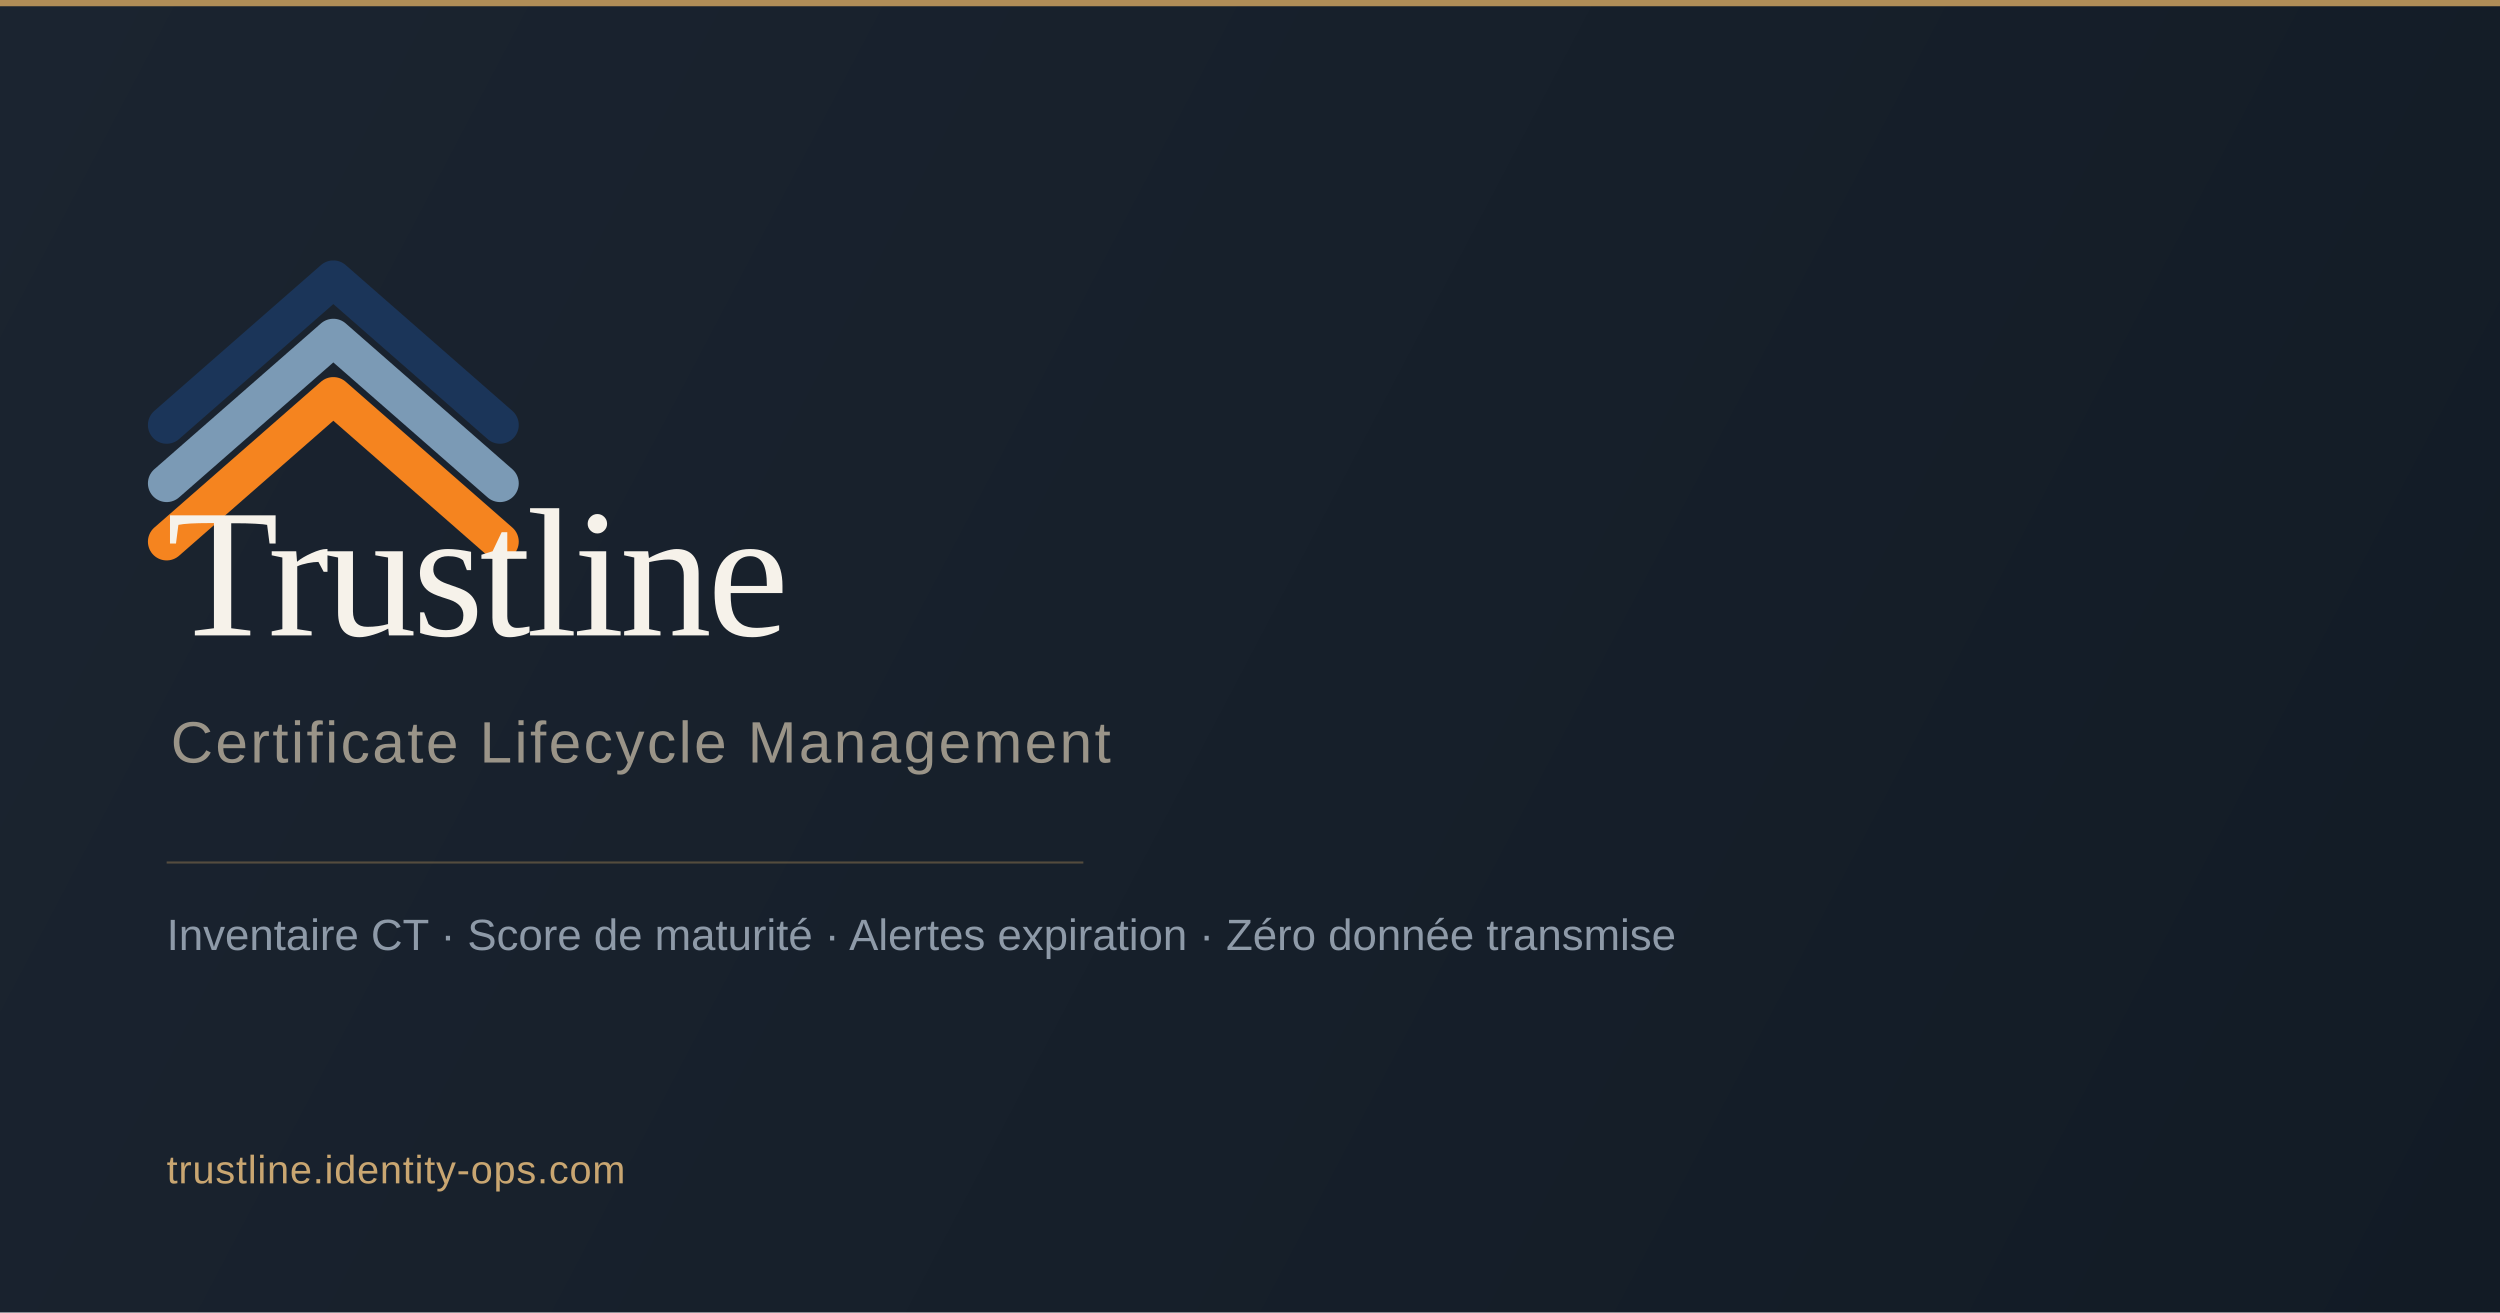
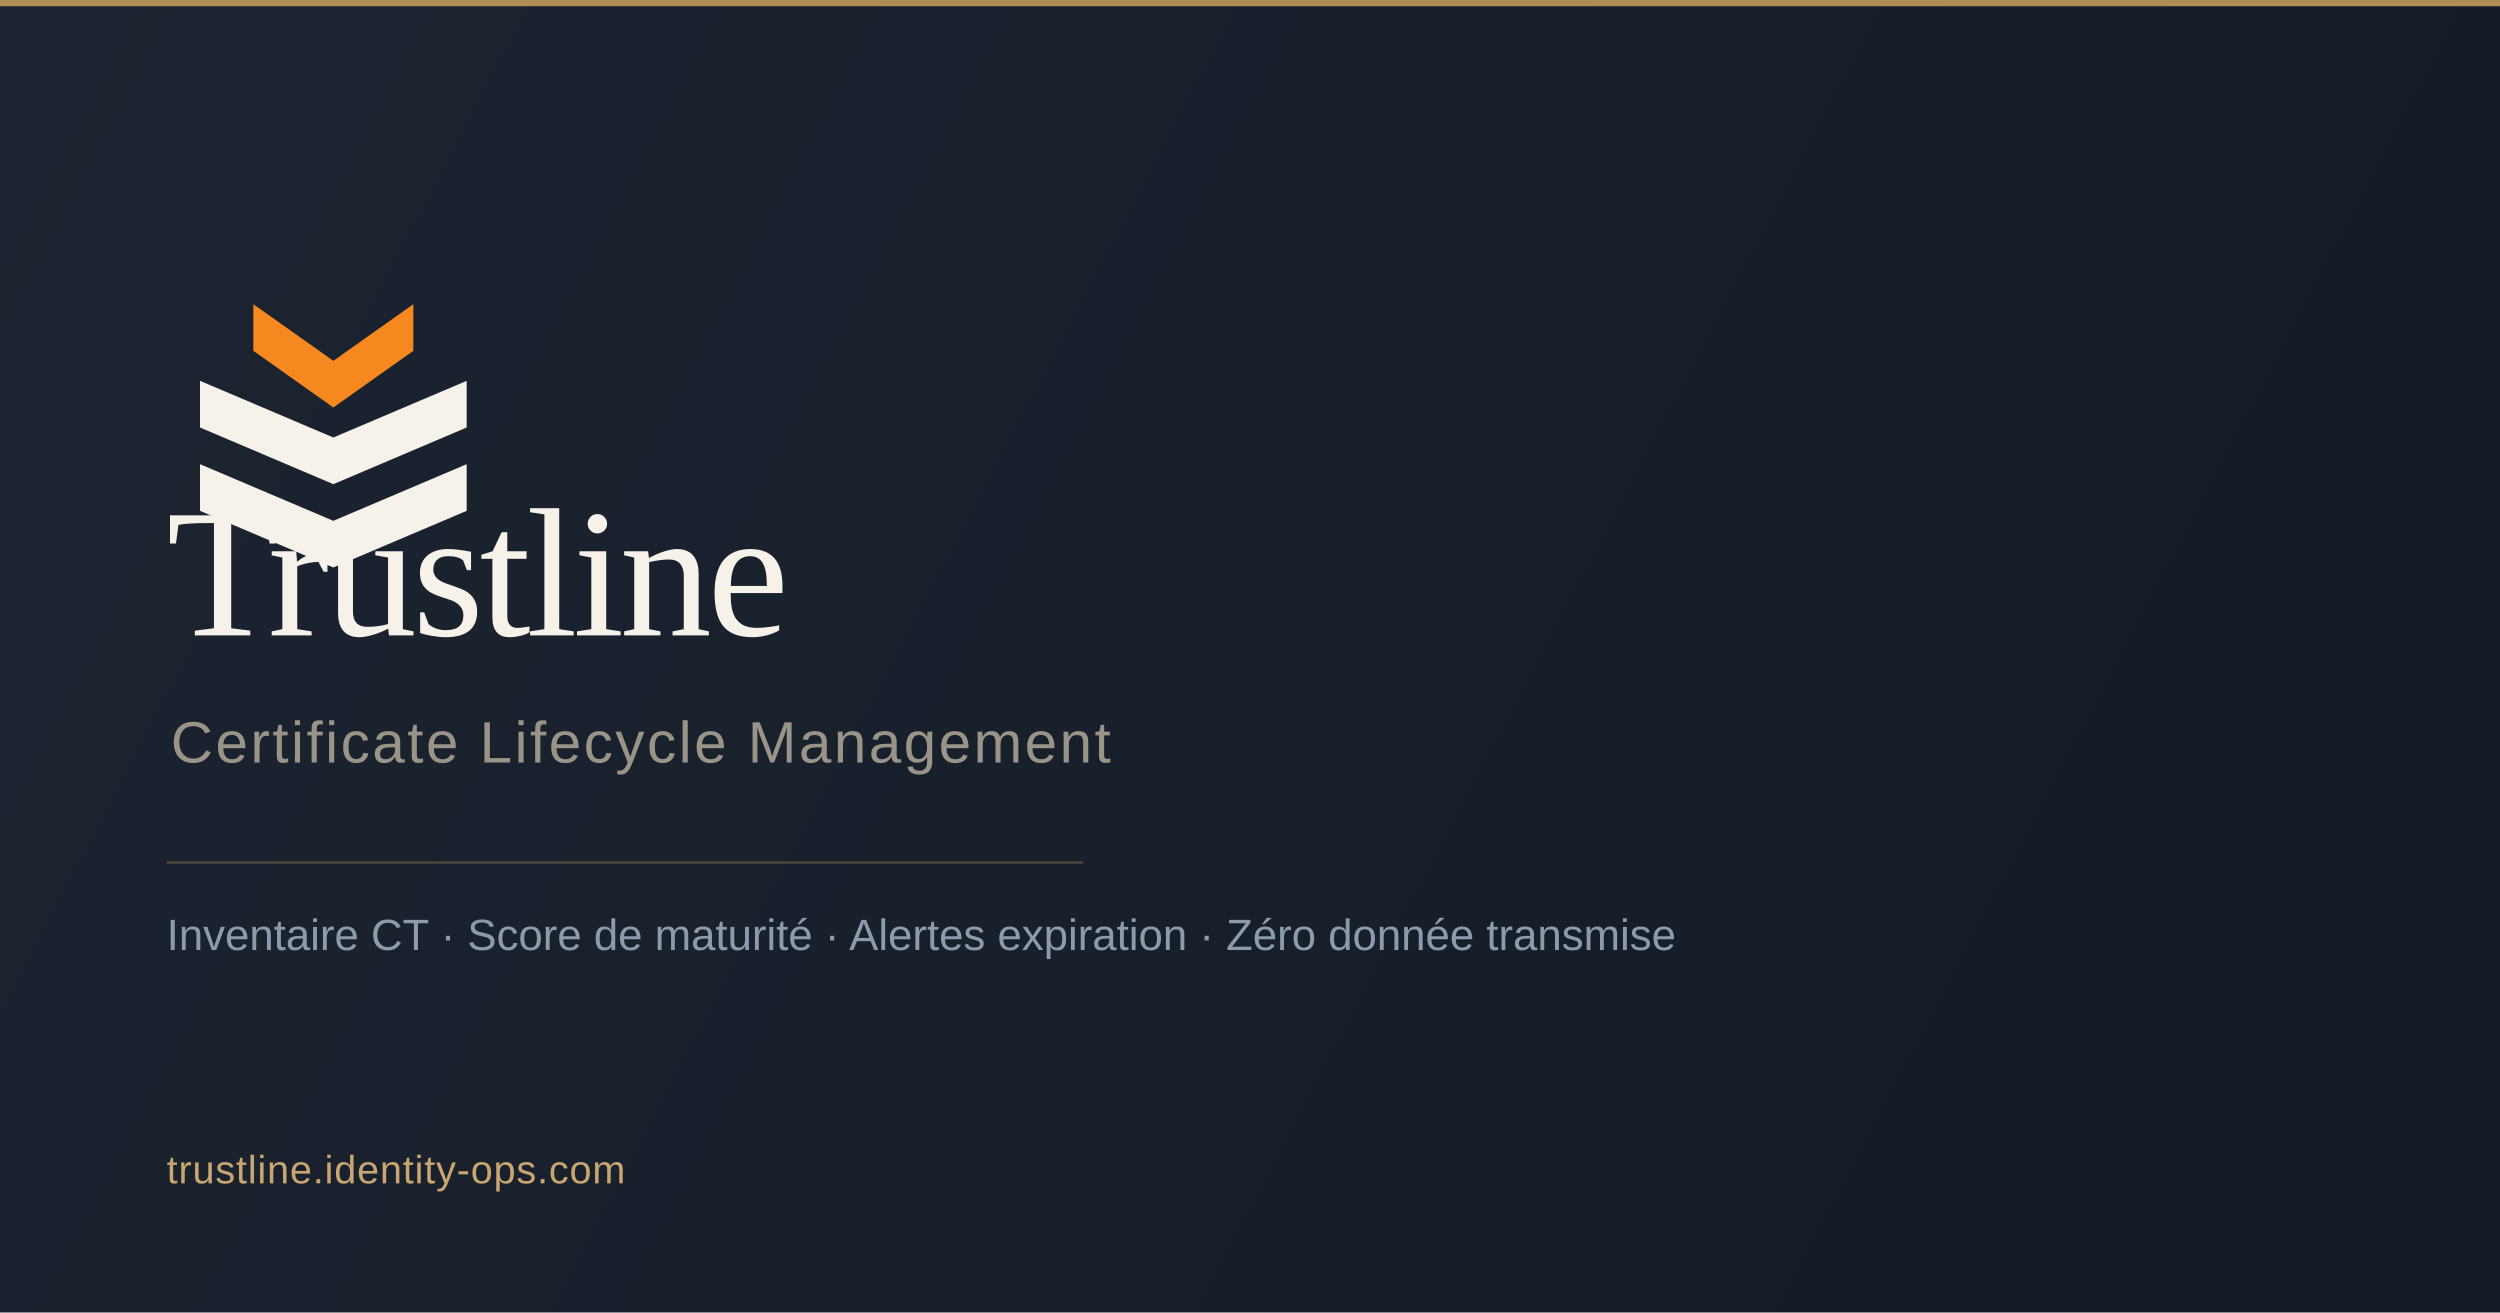
<svg xmlns="http://www.w3.org/2000/svg" width="1200" height="630" viewBox="0 0 1200 630">
  <defs>
    <linearGradient id="bg" x1="0" y1="0" x2="1200" y2="630" gradientUnits="userSpaceOnUse">
      <stop offset="0%" stop-color="#1B2430" />
      <stop offset="100%" stop-color="#121B25" />
    </linearGradient>
  </defs>
  <rect width="1200" height="630" fill="url(#bg)" />
  <rect x="0" y="0" width="1200" height="3" fill="#B08D57" />
-   <g transform="translate(80, 170)">
-     <path d="M0 90 L80 20 L160 90" stroke="#F5841F" stroke-width="18" stroke-linecap="round" stroke-linejoin="round" fill="none" />
-     <path d="M0 62 L80 -8 L160 62" stroke="#7B9AB5" stroke-width="18" stroke-linecap="round" stroke-linejoin="round" fill="none" />
-     <path d="M0 34 L80 -36 L160 34" stroke="#1B3559" stroke-width="18" stroke-linecap="round" stroke-linejoin="round" fill="none" />
+   <g transform="translate(80, 130) scale(1.6)">
+     <polygon points="26,10 50,27 74,10 74,24 50,41 26,24" fill="#F5891F" />
+     <polygon points="10,33 50,50 90,33 90,47 50,64 10,47" fill="#F6F2EA" />
+     <polygon points="10,58 50,75 90,58 90,72 50,89 10,72" fill="#F6F2EA" />
  </g>
  <text x="80" y="305" font-family="Georgia,'Times New Roman',serif" font-size="88" font-weight="400" fill="#F6F2EA" letter-spacing="-2">Trustline</text>
  <text x="82" y="366" font-family="-apple-system,'Helvetica Neue',Arial,sans-serif" font-size="28" font-weight="300" fill="#9A9488" letter-spacing="1.2">Certificate Lifecycle Management</text>
  <line x1="80" y1="414" x2="520" y2="414" stroke="#B08D57" stroke-width="1" opacity="0.4" />
  <text x="80" y="456" font-family="-apple-system,'Helvetica Neue',Arial,sans-serif" font-size="21" fill="#8E9AA8">Inventaire CT · Score de maturité · Alertes expiration · Zéro donnée transmise</text>
  <text x="80" y="568" font-family="-apple-system,'Helvetica Neue',Arial,sans-serif" font-size="19" fill="#C9A671" letter-spacing="0.4">trustline.identity-ops.com</text>
</svg>
